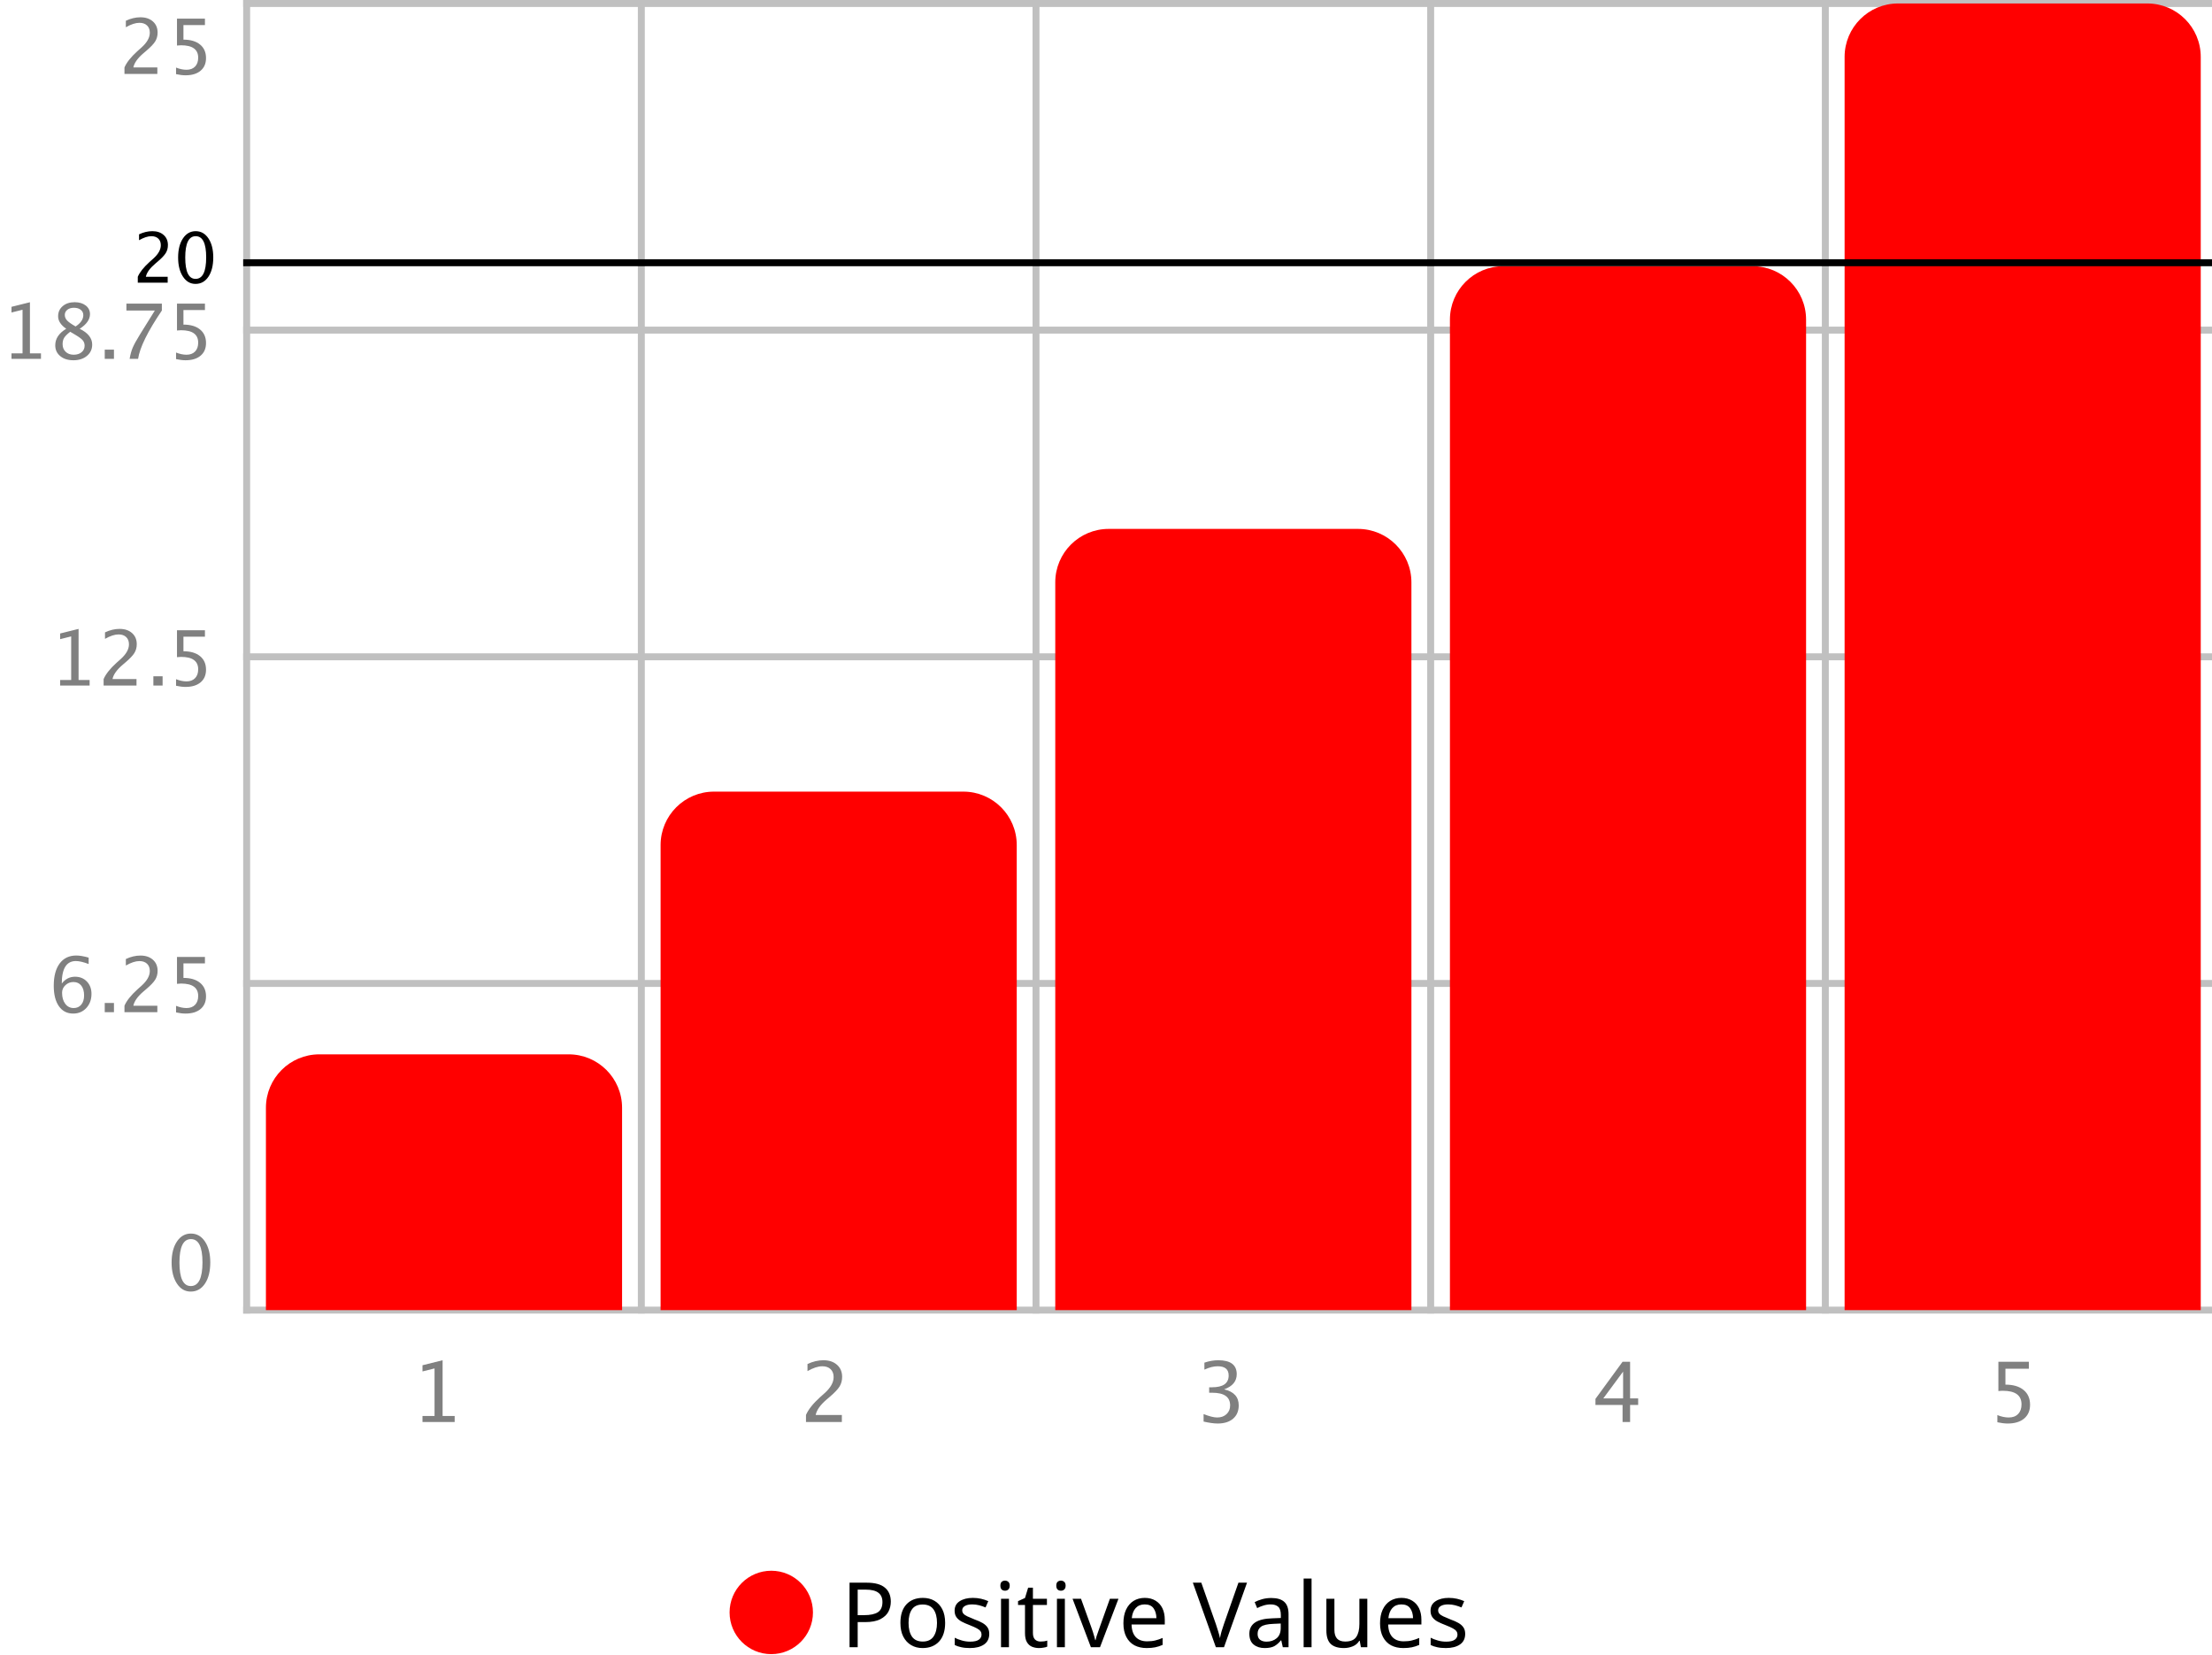
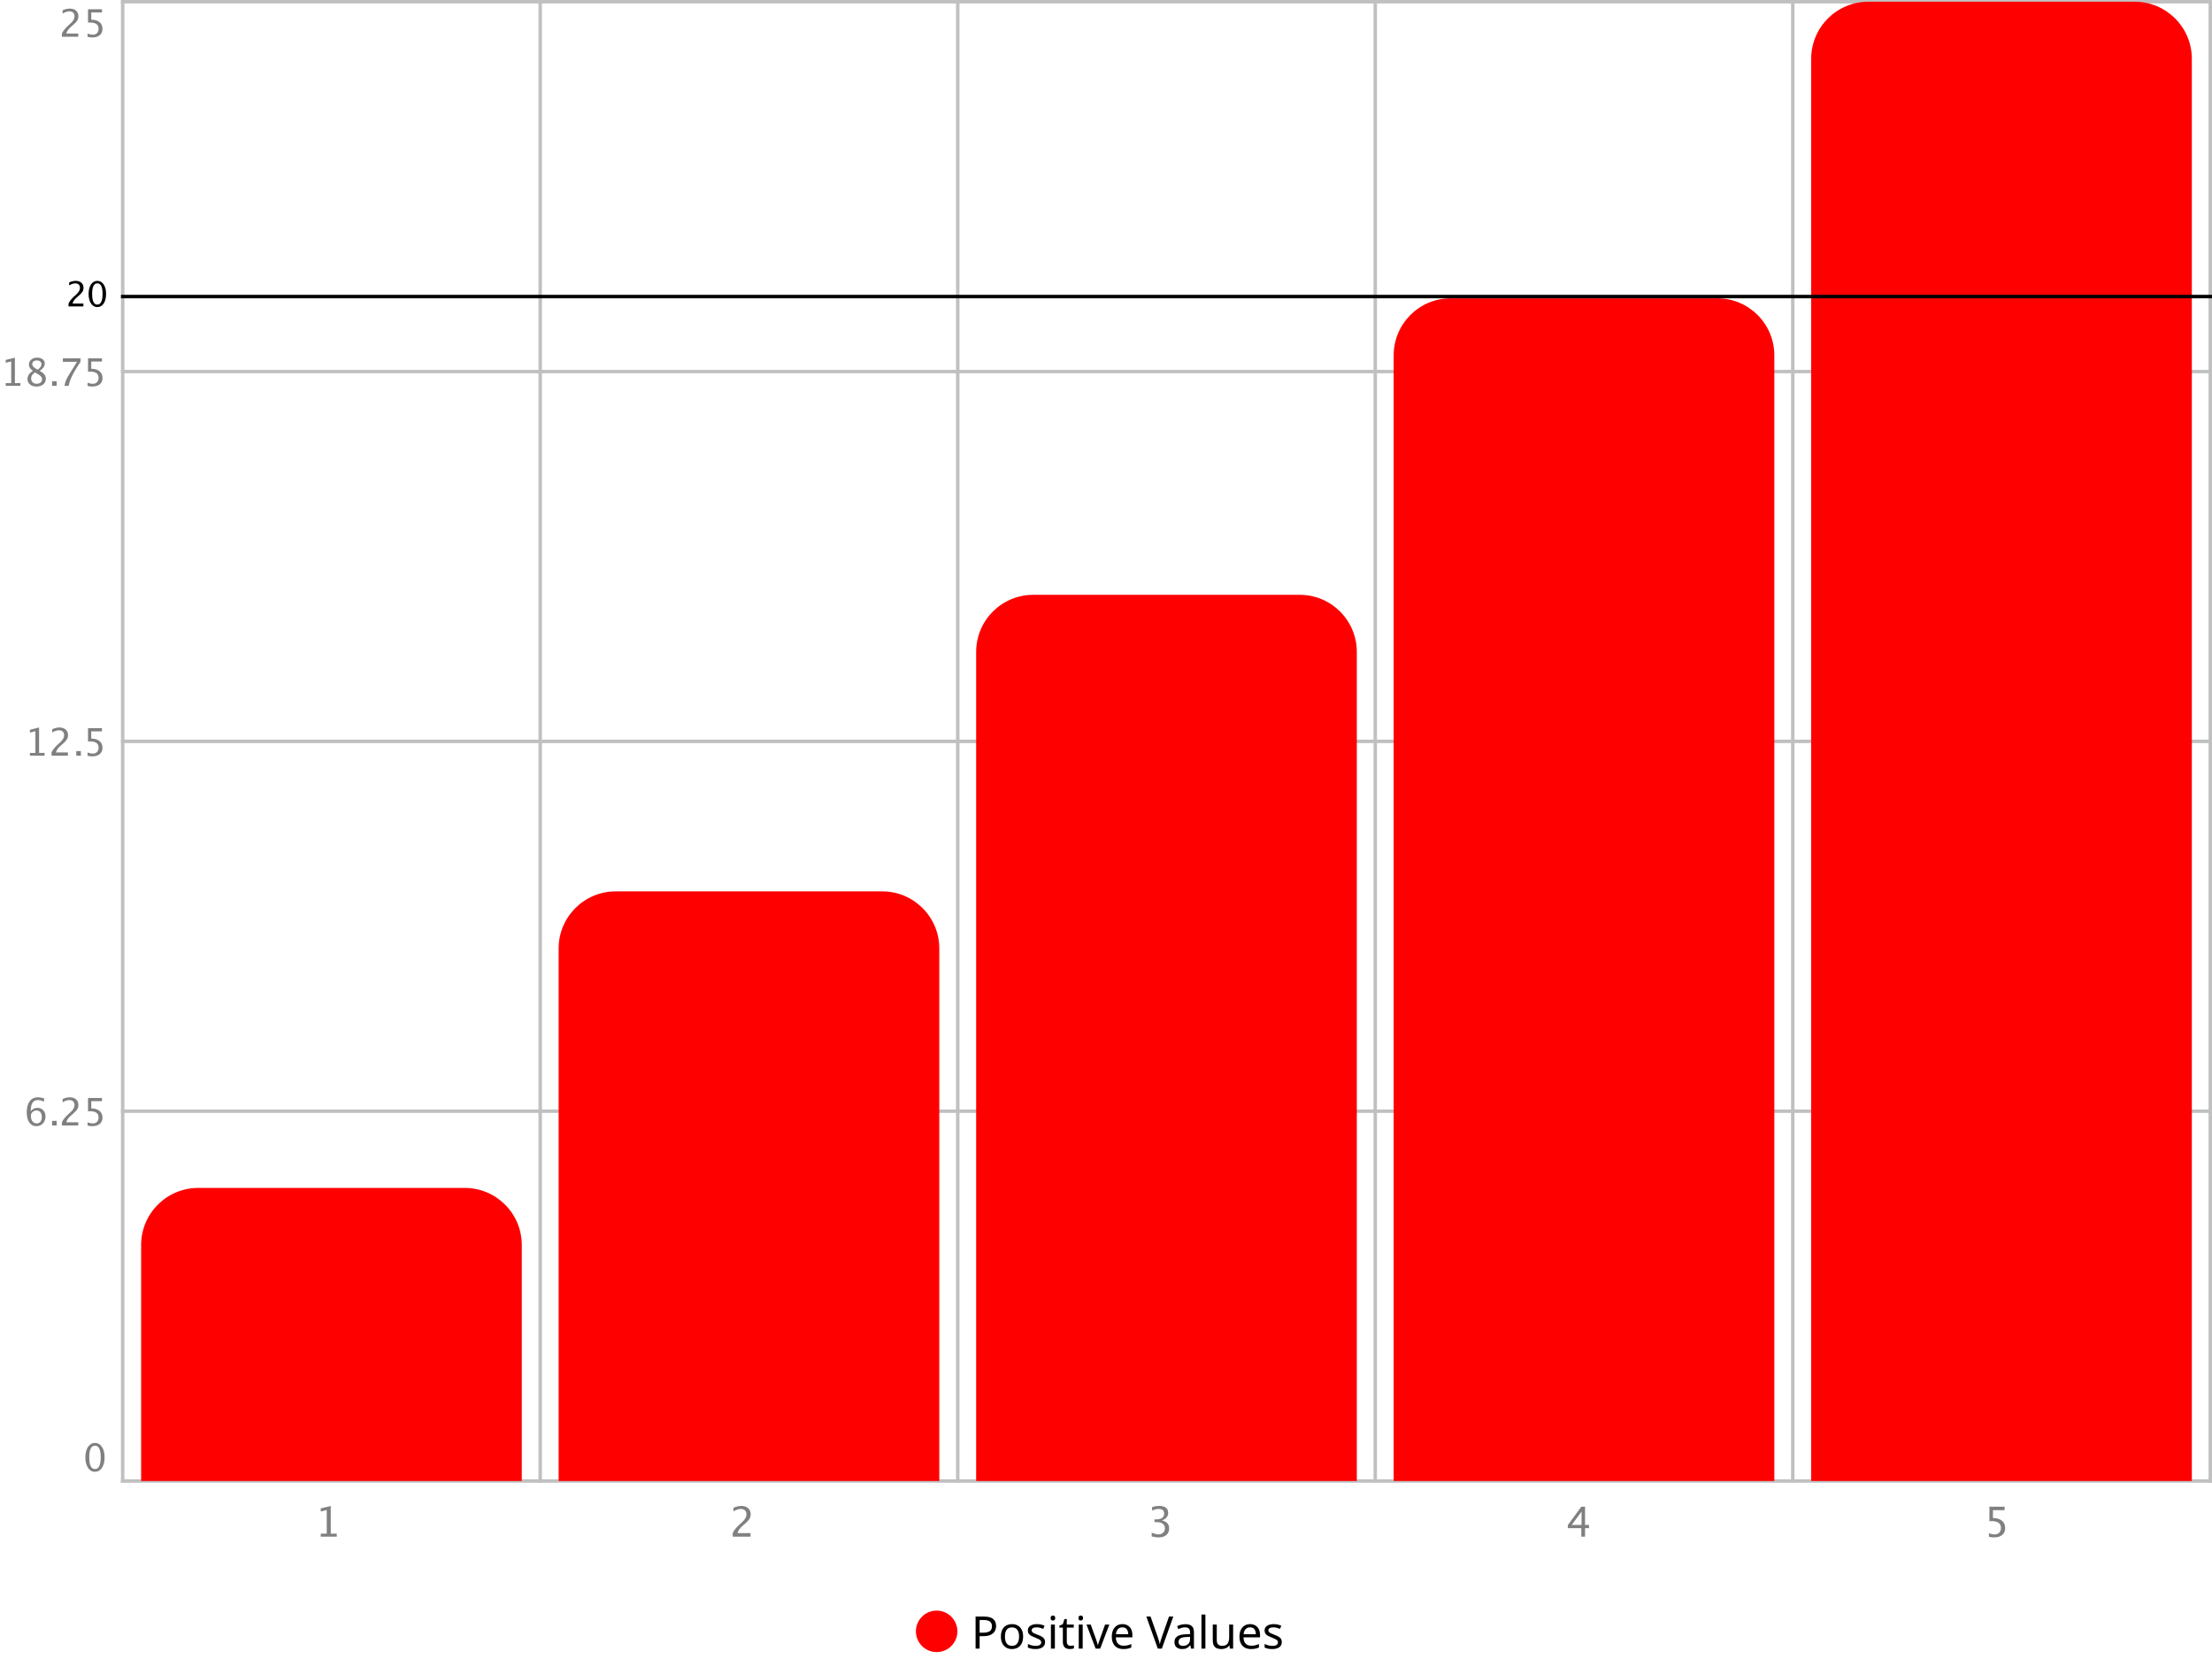
- <svg xmlns="http://www.w3.org/2000/svg" color-interpolation="auto" color-rendering="auto" contentScriptType="text/ecmascript" contentStyleType="text/css" fill="black" fill-opacity="1" font-family="'Dialog'" font-size="12px" font-style="normal" font-weight="normal" image-rendering="auto" preserveAspectRatio="xMidYMid meet" shape-rendering="auto" stroke="black" stroke-dasharray="none" stroke-dashoffset="0" stroke-linecap="square" stroke-linejoin="miter" stroke-miterlimit="10" stroke-opacity="1" stroke-width="1" text-rendering="auto" version="1.0" zoomAndPan="magnify">
+ <svg xmlns="http://www.w3.org/2000/svg" color-interpolation="auto" color-rendering="auto" contentScriptType="text/ecmascript" contentStyleType="text/css" fill="black" fill-opacity="1" font-family="'Dialog'" font-size="12px" font-style="normal" font-weight="normal" height="480" image-rendering="auto" preserveAspectRatio="xMidYMid meet" shape-rendering="auto" stroke="black" stroke-dasharray="none" stroke-dashoffset="0" stroke-linecap="square" stroke-linejoin="miter" stroke-miterlimit="10" stroke-opacity="1" stroke-width="1" text-rendering="auto" version="1.0" width="640" zoomAndPan="magnify">
  <defs id="genericDefs" />
  <g>
    <defs id="defs1">
      <clipPath clipPathUnits="userSpaceOnUse" id="clipPath1">
-         <path d="M0 0 L56 0 L56 15 L0 15 L0 0 Z" />
+         <path d="M0 0 L120 0 L120 15 L0 15 L0 0 Z" />
      </clipPath>
      <clipPath clipPathUnits="userSpaceOnUse" id="clipPath2">
        <path d="M0 0 L31 0 L31 13 L0 13 L0 0 Z" />
      </clipPath>
      <clipPath clipPathUnits="userSpaceOnUse" id="clipPath3">
        <path d="M0 0 L31 0 L31 12 L0 12 L0 0 Z" />
      </clipPath>
      <clipPath clipPathUnits="userSpaceOnUse" id="clipPath4">
        <path d="M0 0 L110 0 L110 16 L0 16 L0 0 Z" />
      </clipPath>
      <clipPath clipPathUnits="userSpaceOnUse" id="clipPath5">
        <path d="M0 0 L0 16 L110 16 L110 0 Z" />
      </clipPath>
    </defs>
    <g fill="silver" stroke="silver" stroke-linecap="butt" stroke-linejoin="bevel">
-       <line fill="none" x1="35" x2="320" y1="0.5" y2="0.5" />
-       <line fill="none" x1="35" x2="320" y1="47.5" y2="47.5" />
-       <line fill="none" x1="35" x2="320" y1="94.5" y2="94.5" />
-       <line fill="none" x1="35" x2="320" y1="141.5" y2="141.5" />
-       <line fill="none" x1="35" x2="320" y1="188.5" y2="188.5" />
-       <line fill="none" x1="35.5" x2="35.5" y1="0" y2="189" />
-       <line fill="none" x1="92.3" x2="92.3" y1="0" y2="189" />
-       <line fill="none" x1="149.1" x2="149.1" y1="0" y2="189" />
-       <line fill="none" x1="205.9" x2="205.9" y1="0" y2="189" />
-       <line fill="none" x1="262.7" x2="262.7" y1="0" y2="189" />
-       <line fill="none" x1="319.5" x2="319.5" y1="0" y2="189" />
+       <line fill="none" x1="35" x2="640" y1="0.5" y2="0.5" />
+       <line fill="none" x1="35" x2="640" y1="107.5" y2="107.5" />
+       <line fill="none" x1="35" x2="640" y1="214.5" y2="214.5" />
+       <line fill="none" x1="35" x2="640" y1="321.5" y2="321.5" />
+       <line fill="none" x1="35" x2="640" y1="428.5" y2="428.5" />
+       <line fill="none" x1="35.5" x2="35.5" y1="0" y2="429" />
+       <line fill="none" x1="156.3" x2="156.3" y1="0" y2="429" />
+       <line fill="none" x1="277.1" x2="277.1" y1="0" y2="429" />
+       <line fill="none" x1="397.9" x2="397.9" y1="0" y2="429" />
+       <line fill="none" x1="518.7" x2="518.7" y1="0" y2="429" />
+       <line fill="none" x1="639.5" x2="639.5" y1="0" y2="429" />
    </g>
-     <g fill="gray" font-family="'Lucida Grande'" stroke="gray" stroke-linecap="butt" stroke-linejoin="bevel" transform="translate(35,193)">
-       <path clip-path="url(#clipPath1)" d="M25.805 11.602 L25.805 10.734 L27.539 10.734 L27.539 3.891 L25.805 4.324 L25.805 3.434 L28.699 2.713 L28.699 10.734 L30.434 10.734 L30.434 11.602 Z" stroke="none" />
+     <g fill="gray" font-family="'Lucida Grande'" stroke="gray" stroke-linecap="butt" stroke-linejoin="bevel" transform="translate(35,433)">
+       <path clip-path="url(#clipPath1)" d="M57.805 11.602 L57.805 10.734 L59.539 10.734 L59.539 3.891 L57.805 4.324 L57.805 3.434 L60.699 2.713 L60.699 10.734 L62.434 10.734 L62.434 11.602 Z" stroke="none" />
    </g>
-     <g fill="gray" font-family="'Lucida Grande'" stroke="gray" stroke-linecap="butt" stroke-linejoin="bevel" transform="translate(91,193)">
-       <path clip-path="url(#clipPath1)" d="M24.996 11.602 L24.996 10.588 Q25.5 9.41 27.035 8.021 L27.697 7.43 Q28.975 6.275 28.975 5.139 Q28.975 4.412 28.538 3.996 Q28.102 3.58 27.34 3.58 Q26.438 3.58 25.213 4.277 L25.213 3.258 Q26.367 2.713 27.504 2.713 Q28.723 2.713 29.461 3.369 Q30.199 4.025 30.199 5.109 Q30.199 5.889 29.827 6.492 Q29.455 7.096 28.441 7.957 L27.996 8.338 Q26.607 9.516 26.391 10.588 L30.158 10.588 L30.158 11.602 Z" stroke="none" />
+     <g fill="gray" font-family="'Lucida Grande'" stroke="gray" stroke-linecap="butt" stroke-linejoin="bevel" transform="translate(155,433)">
+       <path clip-path="url(#clipPath1)" d="M56.996 11.602 L56.996 10.588 Q57.5 9.41 59.035 8.021 L59.697 7.43 Q60.975 6.275 60.975 5.139 Q60.975 4.412 60.538 3.996 Q60.102 3.58 59.34 3.58 Q58.438 3.58 57.213 4.277 L57.213 3.258 Q58.367 2.713 59.504 2.713 Q60.723 2.713 61.461 3.369 Q62.199 4.025 62.199 5.109 Q62.199 5.889 61.827 6.492 Q61.455 7.096 60.441 7.957 L59.996 8.338 Q58.607 9.516 58.391 10.588 L62.158 10.588 L62.158 11.602 Z" stroke="none" />
    </g>
-     <g fill="gray" font-family="'Lucida Grande'" stroke="gray" stroke-linecap="butt" stroke-linejoin="bevel" transform="translate(148,193)">
-       <path clip-path="url(#clipPath1)" d="M25.219 11.537 L25.219 10.459 Q26.461 10.951 27.176 10.951 Q28.002 10.951 28.52 10.468 Q29.039 9.984 29.039 9.217 Q29.039 7.389 26.479 7.389 L26.021 7.389 L26.021 6.609 L26.426 6.604 Q28.828 6.604 28.828 4.91 Q28.828 3.58 27.246 3.58 Q26.379 3.58 25.336 4.066 L25.336 3.059 Q26.361 2.713 27.328 2.713 Q29.988 2.713 29.988 4.723 Q29.988 6.252 28.178 6.902 Q30.275 7.389 30.275 9.199 Q30.275 10.424 29.467 11.121 Q28.658 11.818 27.246 11.818 Q26.443 11.818 25.219 11.537 Z" stroke="none" />
+     <g fill="gray" font-family="'Lucida Grande'" stroke="gray" stroke-linecap="butt" stroke-linejoin="bevel" transform="translate(276,433)">
+       <path clip-path="url(#clipPath1)" d="M57.219 11.537 L57.219 10.459 Q58.461 10.951 59.176 10.951 Q60.002 10.951 60.52 10.468 Q61.039 9.984 61.039 9.217 Q61.039 7.389 58.478 7.389 L58.022 7.389 L58.022 6.609 L58.426 6.604 Q60.828 6.604 60.828 4.91 Q60.828 3.58 59.246 3.58 Q58.379 3.58 57.336 4.066 L57.336 3.059 Q58.361 2.713 59.328 2.713 Q61.988 2.713 61.988 4.723 Q61.988 6.252 60.178 6.902 Q62.275 7.389 62.275 9.199 Q62.275 10.424 61.467 11.121 Q60.658 11.818 59.246 11.818 Q58.443 11.818 57.219 11.537 Z" stroke="none" />
    </g>
-     <g fill="gray" font-family="'Lucida Grande'" stroke="gray" stroke-linecap="butt" stroke-linejoin="bevel" transform="translate(205,193)">
-       <path clip-path="url(#clipPath1)" d="M28.518 11.602 L28.518 9.146 L24.615 9.146 L24.615 8.273 L28.518 2.93 L29.602 2.93 L29.602 8.203 L30.762 8.203 L30.762 9.146 L29.602 9.146 L29.602 11.602 ZM25.746 8.203 L28.594 8.203 L28.594 4.348 Z" stroke="none" />
+     <g fill="gray" font-family="'Lucida Grande'" stroke="gray" stroke-linecap="butt" stroke-linejoin="bevel" transform="translate(397,433)">
+       <path clip-path="url(#clipPath1)" d="M60.518 11.602 L60.518 9.146 L56.615 9.146 L56.615 8.273 L60.518 2.93 L61.602 2.93 L61.602 8.203 L62.762 8.203 L62.762 9.146 L61.602 9.146 L61.602 11.602 ZM57.746 8.203 L60.594 8.203 L60.594 4.348 Z" stroke="none" />
    </g>
-     <g fill="gray" font-family="'Lucida Grande'" stroke="gray" stroke-linecap="butt" stroke-linejoin="bevel" transform="translate(262,193)">
-       <path clip-path="url(#clipPath1)" d="M25.459 11.637 L25.459 10.605 Q26.32 10.951 27.1 10.951 Q27.955 10.951 28.444 10.447 Q28.934 9.943 28.934 9.059 Q28.934 7.107 26.244 7.107 Q25.939 7.107 25.605 7.148 L25.605 2.93 L29.994 2.93 L29.994 3.938 L26.619 3.938 L26.619 6.223 Q28.289 6.223 29.227 6.99 Q30.164 7.758 30.164 9.117 Q30.164 10.383 29.311 11.101 Q28.459 11.818 26.947 11.818 Q26.291 11.818 25.459 11.637 Z" stroke="none" />
+     <g fill="gray" font-family="'Lucida Grande'" stroke="gray" stroke-linecap="butt" stroke-linejoin="bevel" transform="translate(518,433)">
+       <path clip-path="url(#clipPath1)" d="M57.459 11.637 L57.459 10.605 Q58.32 10.951 59.1 10.951 Q59.955 10.951 60.444 10.447 Q60.934 9.943 60.934 9.059 Q60.934 7.107 58.244 7.107 Q57.94 7.107 57.605 7.148 L57.605 2.93 L61.994 2.93 L61.994 3.938 L58.619 3.938 L58.619 6.223 Q60.289 6.223 61.227 6.99 Q62.164 7.758 62.164 9.117 Q62.164 10.383 61.312 11.101 Q60.459 11.818 58.947 11.818 Q58.291 11.818 57.459 11.637 Z" stroke="none" />
    </g>
-     <g fill="gray" font-family="'Lucida Grande'" font-size="11px" stroke="gray" stroke-linecap="butt" stroke-linejoin="bevel" transform="translate(0,175)">
+     <g fill="gray" font-family="'Lucida Grande'" font-size="11px" stroke="gray" stroke-linecap="butt" stroke-linejoin="bevel" transform="translate(0,415)">
      <path clip-path="url(#clipPath2)" d="M27.448 10.834 Q26.218 10.834 25.458 9.676 Q24.698 8.519 24.698 6.655 Q24.698 4.775 25.464 3.631 Q26.229 2.487 27.48 2.487 Q28.732 2.487 29.497 3.631 Q30.263 4.775 30.263 6.639 Q30.263 8.551 29.497 9.692 Q28.732 10.834 27.448 10.834 ZM27.459 10.039 Q29.14 10.039 29.14 6.623 Q29.14 3.282 27.48 3.282 Q25.826 3.282 25.826 6.655 Q25.826 10.039 27.459 10.039 Z" stroke="none" />
    </g>
-     <g fill="gray" font-family="'Lucida Grande'" font-size="11px" stroke="gray" stroke-linecap="butt" stroke-linejoin="bevel" transform="translate(0,135)">
+     <g fill="gray" font-family="'Lucida Grande'" font-size="11px" stroke="gray" stroke-linecap="butt" stroke-linejoin="bevel" transform="translate(0,315)">
      <path clip-path="url(#clipPath2)" d="M8.891 6.515 Q9.648 5.532 10.797 5.532 Q11.839 5.532 12.503 6.222 Q13.166 6.913 13.166 7.992 Q13.166 9.233 12.422 10.033 Q11.678 10.834 10.534 10.834 Q9.218 10.834 8.477 9.775 Q7.736 8.717 7.736 6.837 Q7.736 4.769 8.587 3.626 Q9.438 2.481 10.985 2.481 Q11.694 2.481 12.758 2.782 L12.758 3.706 Q11.635 3.276 10.921 3.276 Q8.891 3.276 8.891 6.515 ZM12.102 8.229 Q12.102 7.326 11.697 6.811 Q11.291 6.295 10.572 6.295 Q9.9 6.295 9.417 6.746 Q8.934 7.197 8.934 7.831 Q8.934 8.83 9.393 9.434 Q9.852 10.039 10.609 10.039 Q11.291 10.039 11.697 9.547 Q12.102 9.056 12.102 8.229 ZM15.074 10.635 L15.074 9.308 L16.401 9.308 L16.401 10.635 ZM17.913 10.635 L17.913 9.706 Q18.375 8.626 19.782 7.353 L20.389 6.811 Q21.56 5.752 21.56 4.71 Q21.56 4.044 21.16 3.663 Q20.76 3.282 20.061 3.282 Q19.234 3.282 18.112 3.921 L18.112 2.986 Q19.17 2.487 20.212 2.487 Q21.329 2.487 22.006 3.088 Q22.683 3.69 22.683 4.684 Q22.683 5.398 22.342 5.951 Q22 6.504 21.071 7.294 L20.663 7.643 Q19.39 8.723 19.191 9.706 L22.645 9.706 L22.645 10.635 ZM25.337 10.667 L25.337 9.722 Q26.127 10.039 26.841 10.039 Q27.625 10.039 28.074 9.577 Q28.523 9.115 28.523 8.304 Q28.523 6.515 26.057 6.515 Q25.778 6.515 25.472 6.553 L25.472 2.686 L29.495 2.686 L29.495 3.609 L26.401 3.609 L26.401 5.704 Q27.932 5.704 28.791 6.408 Q29.65 7.111 29.65 8.357 Q29.65 9.518 28.869 10.175 Q28.087 10.834 26.702 10.834 Q26.1 10.834 25.337 10.667 Z" stroke="none" />
    </g>
-     <g fill="gray" font-family="'Lucida Grande'" font-size="11px" stroke="gray" stroke-linecap="butt" stroke-linejoin="bevel" transform="translate(0,88)">
+     <g fill="gray" font-family="'Lucida Grande'" font-size="11px" stroke="gray" stroke-linecap="butt" stroke-linejoin="bevel" transform="translate(0,208)">
      <path clip-path="url(#clipPath2)" d="M8.654 10.635 L8.654 9.84 L10.244 9.84 L10.244 3.566 L8.654 3.964 L8.654 3.147 L11.308 2.487 L11.308 9.84 L12.898 9.84 L12.898 10.635 ZM14.913 10.635 L14.913 9.706 Q15.375 8.626 16.782 7.353 L17.389 6.811 Q18.56 5.752 18.56 4.71 Q18.56 4.044 18.16 3.663 Q17.76 3.282 17.061 3.282 Q16.234 3.282 15.112 3.921 L15.112 2.986 Q16.17 2.487 17.212 2.487 Q18.329 2.487 19.006 3.088 Q19.683 3.69 19.683 4.684 Q19.683 5.398 19.342 5.951 Q19 6.504 18.071 7.294 L17.663 7.643 Q16.39 8.723 16.191 9.706 L19.645 9.706 L19.645 10.635 ZM22.074 10.635 L22.074 9.308 L23.401 9.308 L23.401 10.635 ZM25.337 10.667 L25.337 9.722 Q26.127 10.039 26.841 10.039 Q27.625 10.039 28.074 9.577 Q28.523 9.115 28.523 8.304 Q28.523 6.515 26.057 6.515 Q25.778 6.515 25.472 6.553 L25.472 2.686 L29.495 2.686 L29.495 3.609 L26.401 3.609 L26.401 5.704 Q27.932 5.704 28.791 6.408 Q29.65 7.111 29.65 8.357 Q29.65 9.518 28.869 10.175 Q28.087 10.834 26.702 10.834 Q26.1 10.834 25.337 10.667 Z" stroke="none" />
    </g>
-     <g fill="gray" font-family="'Lucida Grande'" font-size="11px" stroke="gray" stroke-linecap="butt" stroke-linejoin="bevel" transform="translate(0,41)">
+     <g fill="gray" font-family="'Lucida Grande'" font-size="11px" stroke="gray" stroke-linecap="butt" stroke-linejoin="bevel" transform="translate(0,101)">
      <path clip-path="url(#clipPath2)" d="M1.654 10.635 L1.654 9.84 L3.244 9.84 L3.244 3.566 L1.654 3.964 L1.654 3.147 L4.308 2.487 L4.308 9.84 L5.897 9.84 L5.897 10.635 ZM9.53 6.306 Q8.364 5.495 8.364 4.512 Q8.364 3.609 9.025 3.045 Q9.685 2.481 10.749 2.481 Q11.732 2.481 12.342 2.959 Q12.951 3.438 12.951 4.2 Q12.951 5.355 11.469 6.306 Q13.268 7.186 13.268 8.578 Q13.268 9.577 12.513 10.205 Q11.759 10.834 10.566 10.834 Q9.396 10.834 8.673 10.24 Q7.951 9.646 7.951 8.68 Q7.951 7.251 9.53 6.306 ZM10.878 5.973 Q11.99 5.242 11.99 4.345 Q11.99 3.867 11.619 3.575 Q11.248 3.282 10.642 3.282 Q10.056 3.282 9.691 3.569 Q9.326 3.856 9.326 4.313 Q9.326 4.759 9.656 5.111 Q9.986 5.462 10.878 5.973 ZM10.104 6.735 Q9.465 7.229 9.237 7.597 Q9.009 7.965 9.009 8.513 Q9.009 9.195 9.449 9.617 Q9.89 10.039 10.609 10.039 Q11.302 10.039 11.74 9.679 Q12.178 9.319 12.178 8.744 Q12.178 8.282 11.906 7.963 Q11.635 7.643 10.856 7.181 ZM15.074 10.635 L15.074 9.308 L16.401 9.308 L16.401 10.635 ZM18.654 10.635 Q18.81 9.706 19.097 9.029 Q19.385 8.352 20.115 7.17 L22.285 3.679 L18.192 3.679 L18.192 2.686 L23.295 2.686 L23.295 3.679 Q20.239 8.185 19.873 10.635 ZM25.337 10.667 L25.337 9.722 Q26.127 10.039 26.841 10.039 Q27.625 10.039 28.074 9.577 Q28.523 9.115 28.523 8.304 Q28.523 6.515 26.057 6.515 Q25.778 6.515 25.472 6.553 L25.472 2.686 L29.495 2.686 L29.495 3.609 L26.401 3.609 L26.401 5.704 Q27.932 5.704 28.791 6.408 Q29.65 7.111 29.65 8.357 Q29.65 9.518 28.869 10.175 Q28.087 10.834 26.702 10.834 Q26.1 10.834 25.337 10.667 Z" stroke="none" />
    </g>
    <g fill="gray" font-family="'Lucida Grande'" font-size="11px" stroke="gray" stroke-linecap="butt" stroke-linejoin="bevel">
      <path clip-path="url(#clipPath2)" d="M17.913 10.635 L17.913 9.706 Q18.375 8.626 19.782 7.353 L20.389 6.811 Q21.56 5.752 21.56 4.71 Q21.56 4.044 21.16 3.663 Q20.76 3.282 20.061 3.282 Q19.234 3.282 18.112 3.921 L18.112 2.986 Q19.17 2.487 20.212 2.487 Q21.329 2.487 22.006 3.088 Q22.683 3.69 22.683 4.684 Q22.683 5.398 22.342 5.951 Q22 6.504 21.071 7.294 L20.663 7.643 Q19.39 8.723 19.191 9.706 L22.645 9.706 L22.645 10.635 ZM25.337 10.667 L25.337 9.722 Q26.127 10.039 26.841 10.039 Q27.625 10.039 28.074 9.577 Q28.523 9.115 28.523 8.304 Q28.523 6.515 26.057 6.515 Q25.778 6.515 25.472 6.553 L25.472 2.686 L29.495 2.686 L29.495 3.609 L26.401 3.609 L26.401 5.704 Q27.932 5.704 28.791 6.408 Q29.65 7.111 29.65 8.357 Q29.65 9.518 28.869 10.175 Q28.087 10.834 26.702 10.834 Q26.1 10.834 25.337 10.667 Z" stroke="none" />
    </g>
    <g fill="red" stroke="red" stroke-linecap="round" stroke-linejoin="round" stroke-width="1.5">
-       <path d="M45.96 151.7 C41.714 151.7 38.272 155.142 38.272 159.388 L38.272 180.812 L38.272 188.5 L89.528 188.5 L89.528 180.812 L89.528 159.388 C89.528 155.142 86.086 151.7 81.84 151.7 Z" stroke="none" />
-       <path d="M102.76 113.9 C98.514 113.9 95.072 117.342 95.072 121.588 L95.072 180.812 L95.072 188.5 L146.328 188.5 L146.328 180.812 L146.328 121.588 C146.328 117.342 142.886 113.9 138.64 113.9 Z" stroke="none" />
-       <path d="M159.56 76.1 C155.314 76.1 151.872 79.542 151.872 83.788 L151.872 180.812 L151.872 188.5 L203.128 188.5 L203.128 180.812 L203.128 83.788 C203.128 79.542 199.686 76.1 195.44 76.1 Z" stroke="none" />
-       <path d="M216.36 38.3 C212.114 38.3 208.672 41.742 208.672 45.988 L208.672 180.812 L208.672 188.5 L259.928 188.5 L259.928 180.812 L259.928 45.988 C259.928 41.742 256.486 38.3 252.24 38.3 Z" stroke="none" />
-       <path d="M273.16 0.5 C268.914 0.5 265.472 3.942 265.472 8.188 L265.472 180.812 L265.472 188.5 L316.728 188.5 L316.728 180.812 L316.728 8.188 C316.728 3.942 313.286 0.5 309.04 0.5 Z" stroke="none" />
+       <path d="M57.352 343.7 C48.228 343.7 40.832 351.096 40.832 360.22 L40.832 411.98 L40.832 428.5 L150.968 428.5 L150.968 411.98 L150.968 360.22 C150.968 351.096 143.572 343.7 134.448 343.7 Z" stroke="none" />
+       <path d="M178.152 257.9 C169.028 257.9 161.632 265.296 161.632 274.42 L161.632 411.98 L161.632 428.5 L271.768 428.5 L271.768 411.98 L271.768 274.42 C271.768 265.296 264.372 257.9 255.248 257.9 Z" stroke="none" />
+       <path d="M298.952 172.1 C289.828 172.1 282.432 179.496 282.432 188.62 L282.432 411.98 L282.432 428.5 L392.568 428.5 L392.568 411.98 L392.568 188.62 C392.568 179.496 385.172 172.1 376.048 172.1 Z" stroke="none" />
+       <path d="M419.752 86.3 C410.628 86.3 403.232 93.696 403.232 102.82 L403.232 411.98 L403.232 428.5 L513.368 428.5 L513.368 411.98 L513.368 102.82 C513.368 93.696 505.972 86.3 496.848 86.3 Z" stroke="none" />
+       <path d="M540.552 0.5 C531.428 0.5 524.032 7.896 524.032 17.02 L524.032 411.98 L524.032 428.5 L634.168 428.5 L634.168 411.98 L634.168 17.02 C634.168 7.896 626.771 0.5 617.648 0.5 Z" stroke="none" />
    </g>
    <g stroke-linecap="butt" stroke-linejoin="bevel">
-       <line fill="none" x1="35" x2="320" y1="37.8" y2="37.8" />
+       <line fill="none" x1="35" x2="640" y1="85.8" y2="85.8" />
    </g>
-     <g font-family="'Lucida Grande'" font-size="10px" stroke-linecap="butt" stroke-linejoin="bevel" transform="translate(0,31)">
+     <g font-family="'Lucida Grande'" font-size="10px" stroke-linecap="butt" stroke-linejoin="bevel" transform="translate(0,79)">
      <path clip-path="url(#clipPath3)" d="M19.83 9.668 L19.83 8.823 Q20.25 7.842 21.529 6.685 L22.081 6.191 Q23.145 5.229 23.145 4.282 Q23.145 3.677 22.782 3.33 Q22.418 2.983 21.783 2.983 Q21.031 2.983 20.011 3.564 L20.011 2.715 Q20.973 2.261 21.92 2.261 Q22.936 2.261 23.551 2.808 Q24.166 3.354 24.166 4.258 Q24.166 4.907 23.856 5.41 Q23.546 5.913 22.701 6.631 L22.33 6.948 Q21.173 7.93 20.992 8.823 L24.132 8.823 L24.132 9.668 ZM28.135 9.849 Q27.017 9.849 26.326 8.796 Q25.635 7.744 25.635 6.05 Q25.635 4.341 26.331 3.301 Q27.026 2.261 28.164 2.261 Q29.302 2.261 29.998 3.301 Q30.693 4.341 30.693 6.035 Q30.693 7.773 29.998 8.811 Q29.302 9.849 28.135 9.849 ZM28.145 9.126 Q29.673 9.126 29.673 6.021 Q29.673 2.983 28.164 2.983 Q26.66 2.983 26.66 6.05 Q26.66 9.126 28.145 9.126 Z" stroke="none" />
    </g>
-     <g fill="red" font-family="'Lucida Grande'" font-size="13px" stroke="red" stroke-linecap="butt" stroke-linejoin="bevel" transform="translate(105,224)">
+     <g fill="red" font-family="'Lucida Grande'" font-size="13px" stroke="red" stroke-linecap="butt" stroke-linejoin="bevel" transform="translate(265,464)">
      <circle clip-path="url(#clipPath5)" cx="6" cy="8" r="6" stroke="none" />
      <text clip-path="url(#clipPath5)" fill="black" stroke="none" text-rendering="optimizeLegibility" x="16" xml:space="preserve" y="13">Positive Values</text>
    </g>
  </g>
</svg>
